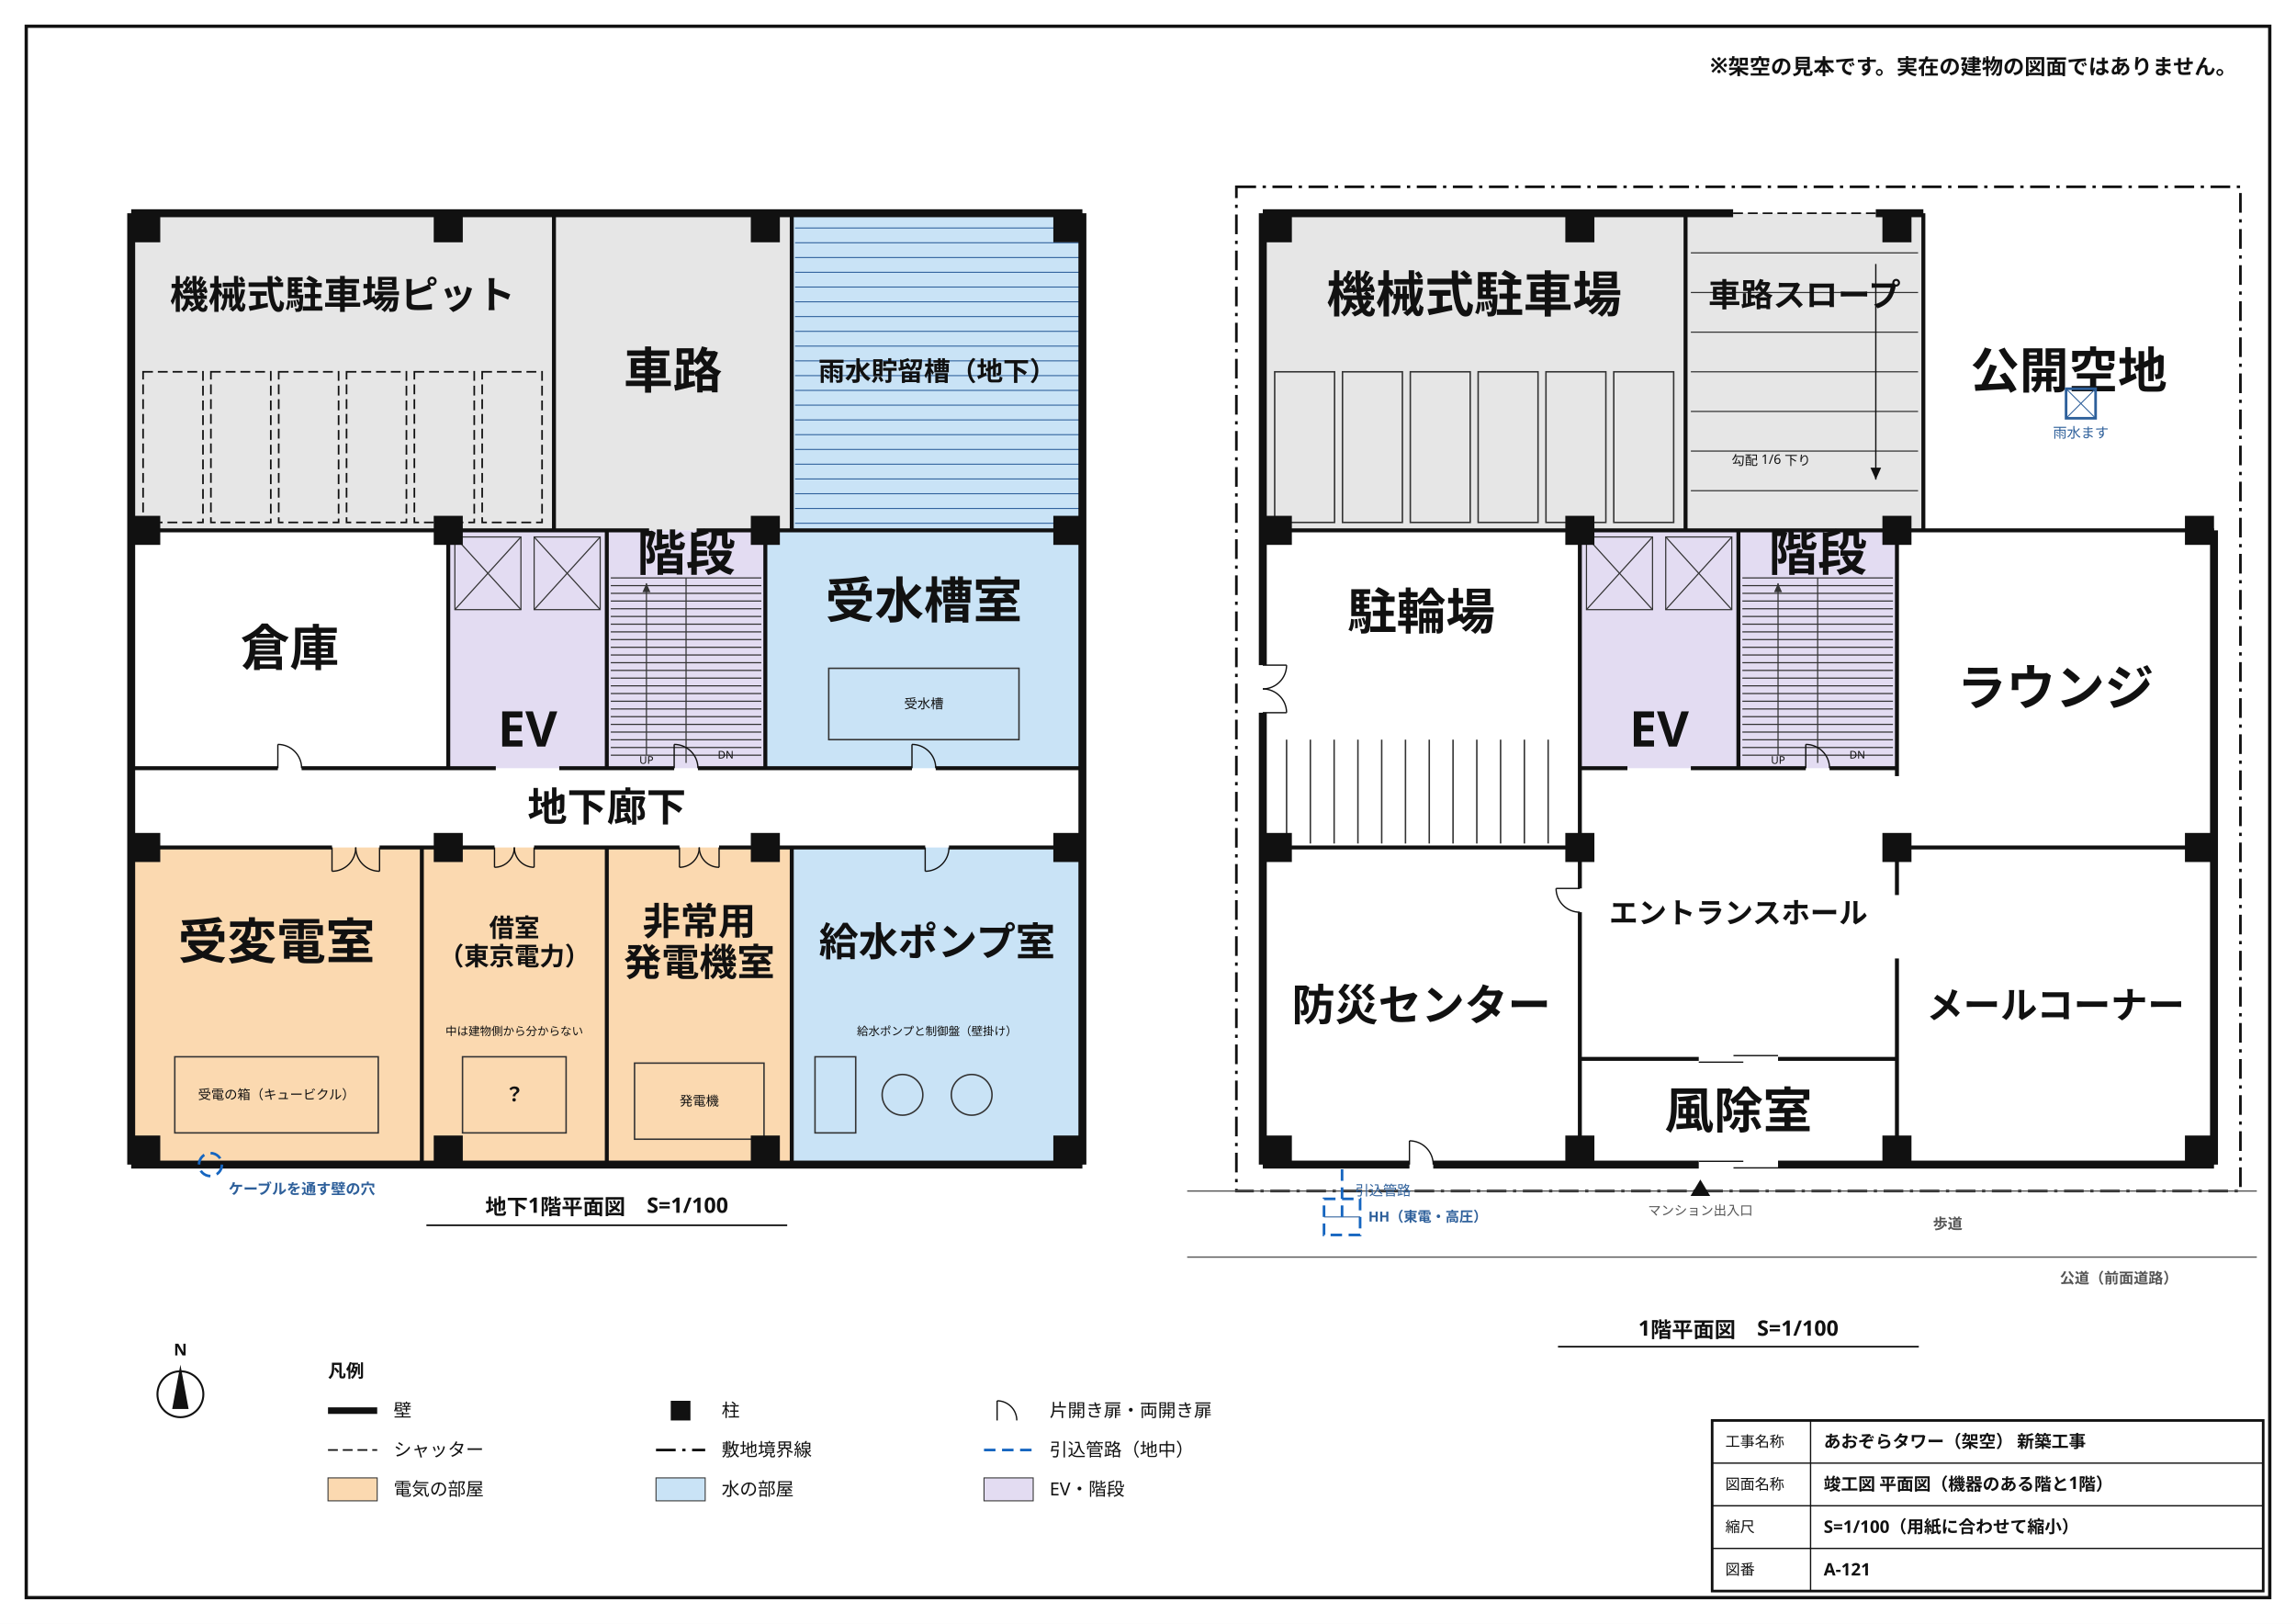
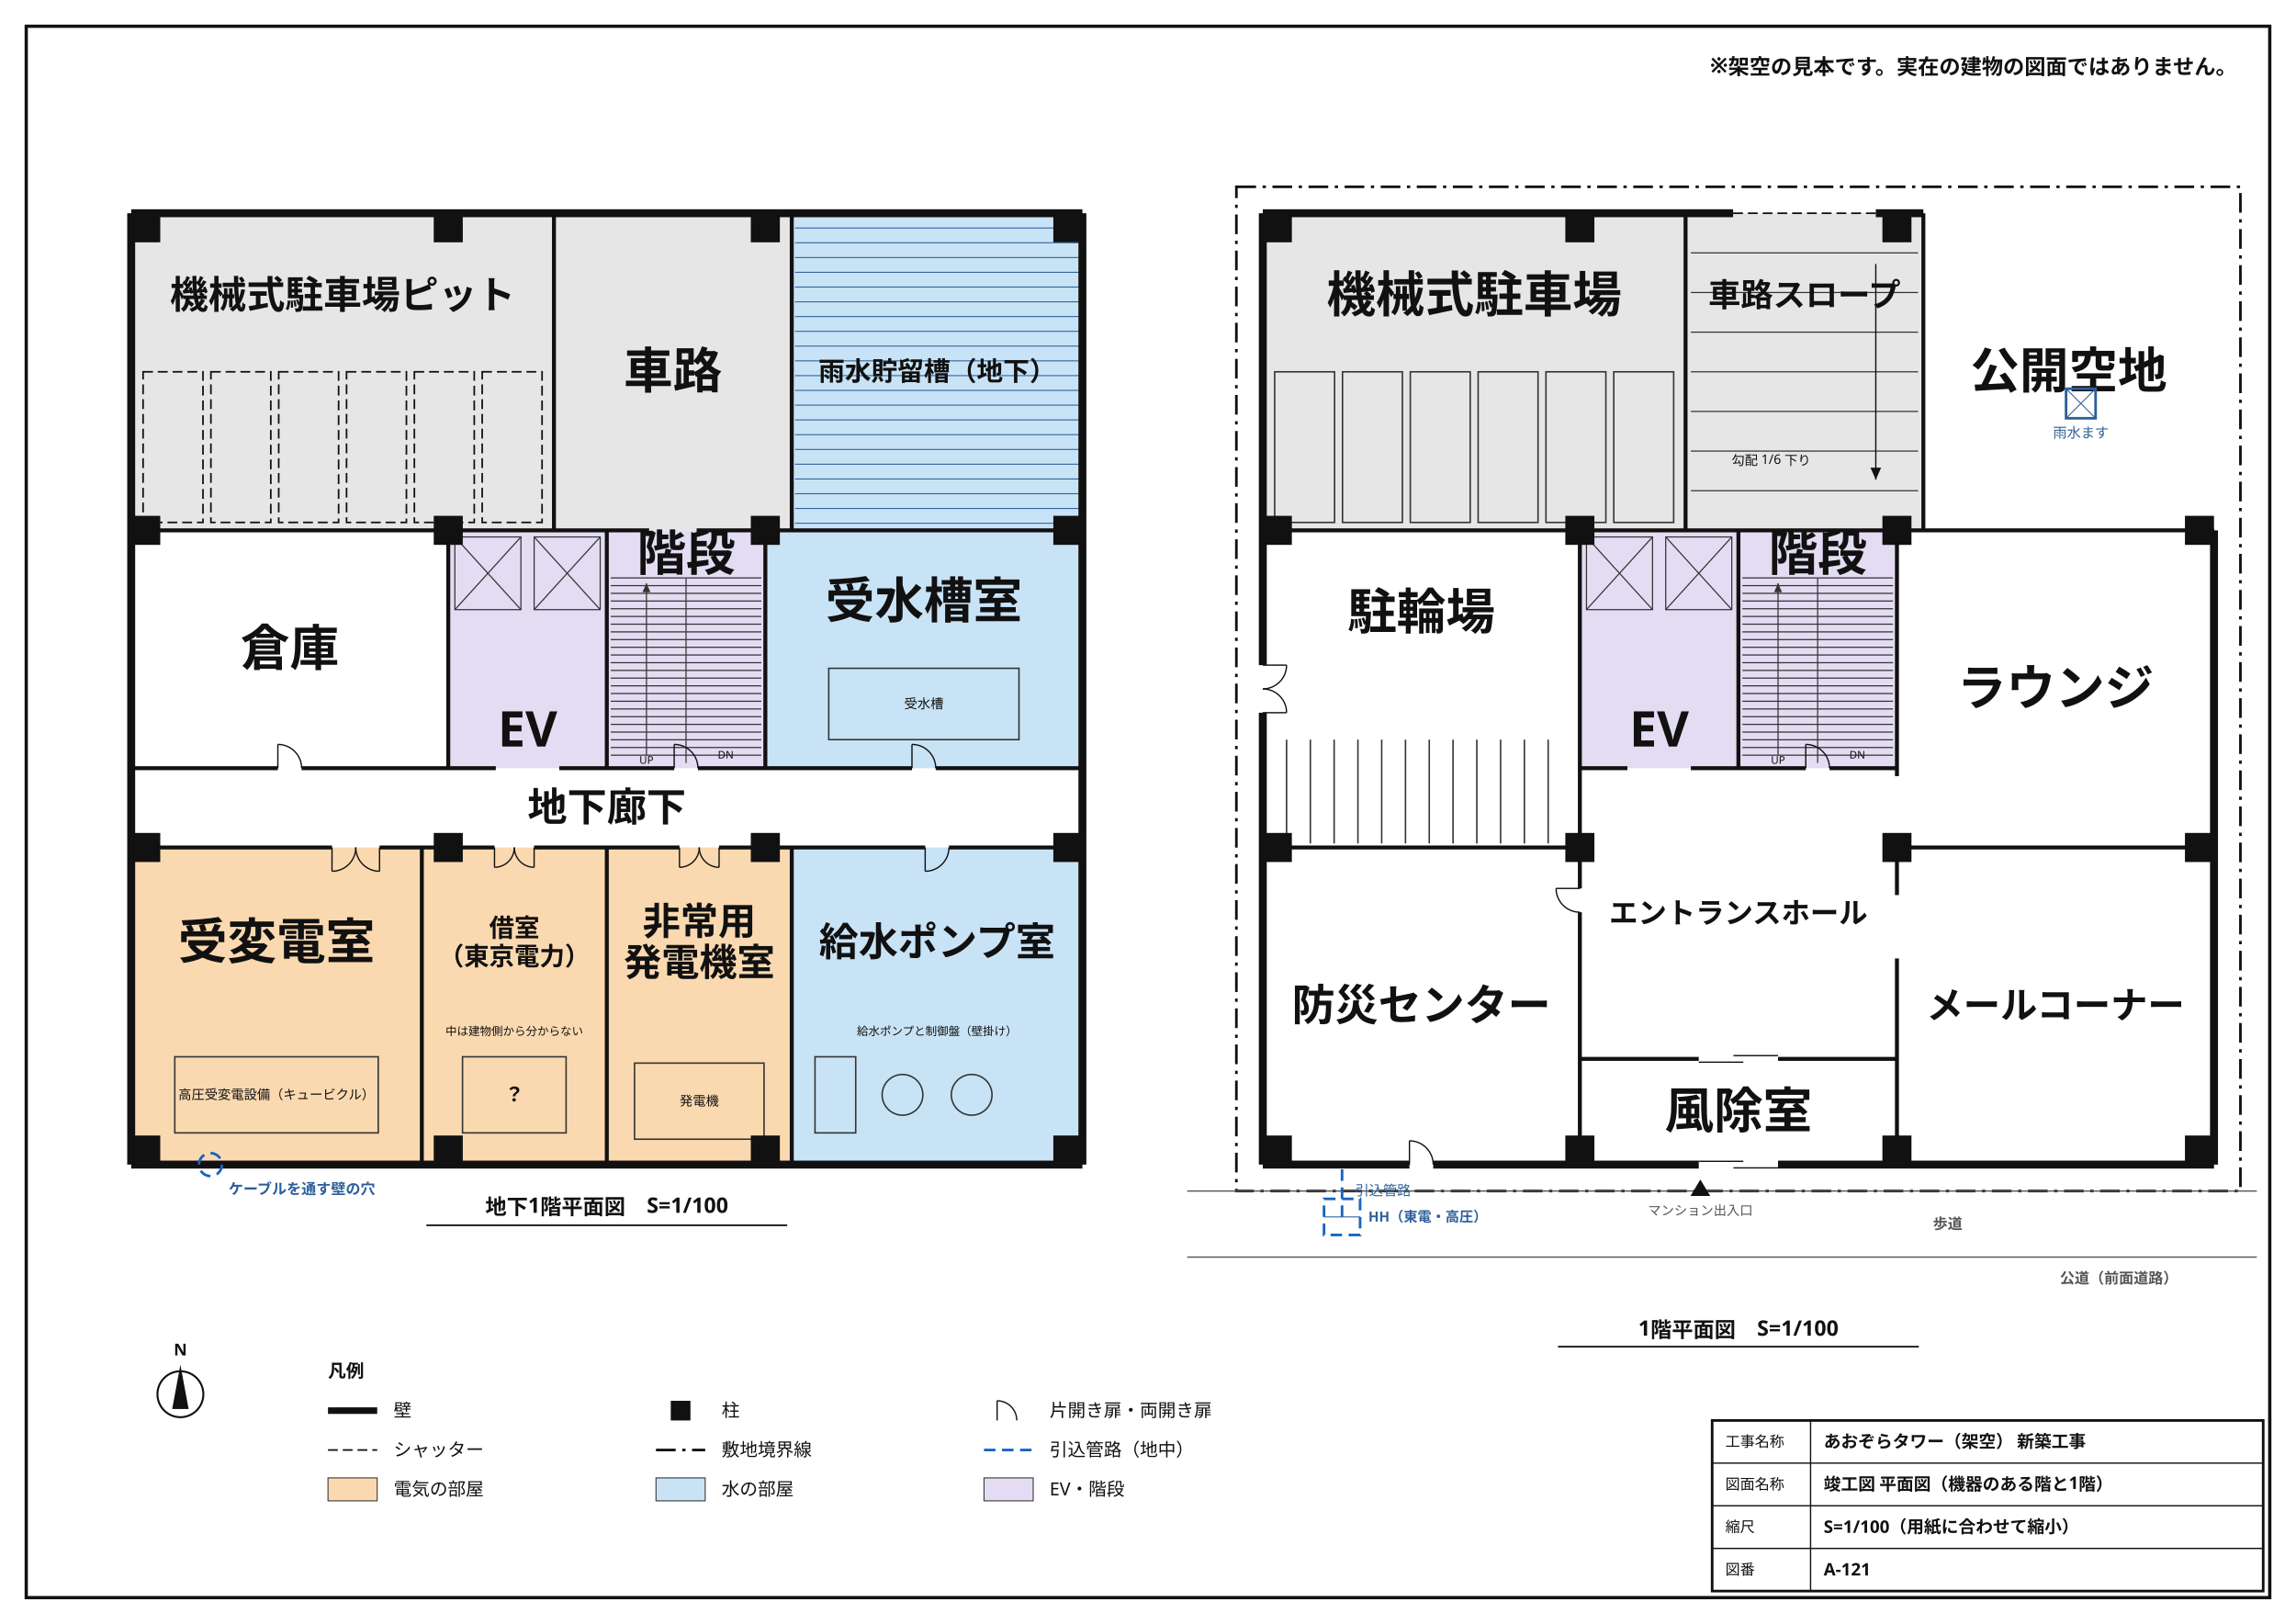
<svg xmlns="http://www.w3.org/2000/svg" viewBox="0 0 1400 990" width="1400" height="990">
  <rect width="1400" height="990" fill="#ffffff" />
  <polygon points="16.00,16.00 1384.00,16.00 1384.00,974.00 16.00,974.00" stroke="#111111" stroke-width="2" fill="none" />
  <text x="1364.00" y="44.33" font-size="13" text-anchor="end" fill="#111111" font-family="Hiragino Sans, Yu Gothic, Noto Sans JP, sans-serif" font-weight="600">※架空の見本です。実在の建物の図面ではありません。</text>
  <polygon points="1044.00,866.00 1380.00,866.00 1380.00,970.00 1044.00,970.00" stroke="#111111" stroke-width="1.6" fill="none" />
  <text x="1052.00" y="882.00" font-size="9" text-anchor="start" fill="#111111" font-family="Hiragino Sans, Yu Gothic, Noto Sans JP, sans-serif">工事名称</text>
  <text x="1112.00" y="882.50" font-size="10.5" text-anchor="start" fill="#111111" font-family="Hiragino Sans, Yu Gothic, Noto Sans JP, sans-serif" font-weight="600">あおぞらタワー（架空） 新築工事</text>
  <line x1="1044.00" y1="892.00" x2="1380.00" y2="892.00" stroke="#111111" stroke-width="0.8" fill="none" />
  <text x="1052.00" y="908.00" font-size="9" text-anchor="start" fill="#111111" font-family="Hiragino Sans, Yu Gothic, Noto Sans JP, sans-serif">図面名称</text>
  <text x="1112.00" y="908.50" font-size="10.5" text-anchor="start" fill="#111111" font-family="Hiragino Sans, Yu Gothic, Noto Sans JP, sans-serif" font-weight="600">竣工図 平面図（機器のある階と1階）</text>
  <line x1="1044.00" y1="918.00" x2="1380.00" y2="918.00" stroke="#111111" stroke-width="0.8" fill="none" />
  <text x="1052.00" y="934.00" font-size="9" text-anchor="start" fill="#111111" font-family="Hiragino Sans, Yu Gothic, Noto Sans JP, sans-serif">縮尺</text>
  <text x="1112.00" y="934.50" font-size="10.5" text-anchor="start" fill="#111111" font-family="Hiragino Sans, Yu Gothic, Noto Sans JP, sans-serif" font-weight="600">S=1/100（用紙に合わせて縮小）</text>
  <line x1="1044.00" y1="944.00" x2="1380.00" y2="944.00" stroke="#111111" stroke-width="0.8" fill="none" />
  <text x="1052.00" y="960.00" font-size="9" text-anchor="start" fill="#111111" font-family="Hiragino Sans, Yu Gothic, Noto Sans JP, sans-serif">図番</text>
  <text x="1112.00" y="960.50" font-size="10.5" text-anchor="start" fill="#111111" font-family="Hiragino Sans, Yu Gothic, Noto Sans JP, sans-serif" font-weight="600">A-121</text>
  <line x1="1104.00" y1="866.00" x2="1104.00" y2="970.00" stroke="#111111" stroke-width="0.8" fill="none" />
  <polygon points="80.00,130.00 337.78,130.00 337.78,323.33 80.00,323.33" fill="#e6e6e6" stroke="none" />
  <polygon points="337.78,130.00 482.78,130.00 482.78,323.33 337.78,323.33" fill="#e6e6e6" stroke="none" />
  <polygon points="482.78,130.00 660.00,130.00 660.00,323.33 482.78,323.33" fill="#c9e3f6" stroke="none" />
  <polygon points="273.33,323.33 370.00,323.33 370.00,468.33 273.33,468.33" fill="#e3dcf2" stroke="none" />
  <polygon points="370.00,323.33 466.67,323.33 466.67,468.33 370.00,468.33" fill="#e3dcf2" stroke="none" />
  <polygon points="466.67,323.33 660.00,323.33 660.00,468.33 466.67,468.33" fill="#c9e3f6" stroke="none" />
  <polygon points="80.00,516.67 257.22,516.67 257.22,710.00 80.00,710.00" fill="#fbd9b0" stroke="none" />
  <polygon points="257.22,516.67 370.00,516.67 370.00,710.00 257.22,710.00" fill="#fbd9b0" stroke="none" />
  <polygon points="370.00,516.67 482.78,516.67 482.78,710.00 370.00,710.00" fill="#fbd9b0" stroke="none" />
  <polygon points="482.78,516.67 660.00,516.67 660.00,710.00 482.78,710.00" fill="#c9e3f6" stroke="none" />
  <polygon points="87.25,226.67 123.77,226.67 123.77,318.50 87.25,318.50" stroke="#111111" stroke-width="1.0" stroke-dasharray="6 3" fill="none" />
  <polygon points="128.60,226.67 165.12,226.67 165.12,318.50 128.60,318.50" stroke="#111111" stroke-width="1.0" stroke-dasharray="6 3" fill="none" />
  <polygon points="169.95,226.67 206.47,226.67 206.47,318.50 169.95,318.50" stroke="#111111" stroke-width="1.0" stroke-dasharray="6 3" fill="none" />
  <polygon points="211.31,226.67 247.82,226.67 247.82,318.50 211.31,318.50" stroke="#111111" stroke-width="1.0" stroke-dasharray="6 3" fill="none" />
  <polygon points="252.66,226.67 289.18,226.67 289.18,318.50 252.66,318.50" stroke="#111111" stroke-width="1.0" stroke-dasharray="6 3" fill="none" />
  <polygon points="294.01,226.67 330.53,226.67 330.53,318.50 294.01,318.50" stroke="#111111" stroke-width="1.0" stroke-dasharray="6 3" fill="none" />
  <text x="208.89" y="188.07" font-size="23.4" text-anchor="middle" fill="#111111" font-family="Hiragino Sans, Yu Gothic, Noto Sans JP, sans-serif" font-weight="600">機械式駐車場ピット</text>
  <text x="410.28" y="236.67" font-size="30.0" text-anchor="middle" fill="#111111" font-family="Hiragino Sans, Yu Gothic, Noto Sans JP, sans-serif" font-weight="600">車路</text>
  <line x1="484.78" y1="139.00" x2="658.00" y2="139.00" stroke="#2d5f9a" stroke-width="0.6" fill="none" />
  <line x1="484.78" y1="148.00" x2="658.00" y2="148.00" stroke="#2d5f9a" stroke-width="0.6" fill="none" />
  <line x1="484.78" y1="157.00" x2="658.00" y2="157.00" stroke="#2d5f9a" stroke-width="0.6" fill="none" />
  <line x1="484.78" y1="166.00" x2="658.00" y2="166.00" stroke="#2d5f9a" stroke-width="0.6" fill="none" />
  <line x1="484.78" y1="175.00" x2="658.00" y2="175.00" stroke="#2d5f9a" stroke-width="0.6" fill="none" />
  <line x1="484.78" y1="184.00" x2="658.00" y2="184.00" stroke="#2d5f9a" stroke-width="0.6" fill="none" />
  <line x1="484.78" y1="193.00" x2="658.00" y2="193.00" stroke="#2d5f9a" stroke-width="0.6" fill="none" />
  <line x1="484.78" y1="202.00" x2="658.00" y2="202.00" stroke="#2d5f9a" stroke-width="0.6" fill="none" />
  <line x1="484.78" y1="211.00" x2="658.00" y2="211.00" stroke="#2d5f9a" stroke-width="0.6" fill="none" />
  <line x1="484.78" y1="220.00" x2="658.00" y2="220.00" stroke="#2d5f9a" stroke-width="0.6" fill="none" />
  <line x1="484.78" y1="229.00" x2="658.00" y2="229.00" stroke="#2d5f9a" stroke-width="0.6" fill="none" />
  <line x1="484.78" y1="238.00" x2="658.00" y2="238.00" stroke="#2d5f9a" stroke-width="0.6" fill="none" />
  <line x1="484.78" y1="247.00" x2="658.00" y2="247.00" stroke="#2d5f9a" stroke-width="0.6" fill="none" />
  <line x1="484.78" y1="256.00" x2="658.00" y2="256.00" stroke="#2d5f9a" stroke-width="0.6" fill="none" />
  <line x1="484.78" y1="265.00" x2="658.00" y2="265.00" stroke="#2d5f9a" stroke-width="0.6" fill="none" />
  <line x1="484.78" y1="274.00" x2="658.00" y2="274.00" stroke="#2d5f9a" stroke-width="0.6" fill="none" />
  <line x1="484.78" y1="283.00" x2="658.00" y2="283.00" stroke="#2d5f9a" stroke-width="0.6" fill="none" />
  <line x1="484.78" y1="292.00" x2="658.00" y2="292.00" stroke="#2d5f9a" stroke-width="0.6" fill="none" />
  <line x1="484.78" y1="301.00" x2="658.00" y2="301.00" stroke="#2d5f9a" stroke-width="0.6" fill="none" />
  <line x1="484.78" y1="310.00" x2="658.00" y2="310.00" stroke="#2d5f9a" stroke-width="0.6" fill="none" />
  <line x1="484.78" y1="319.00" x2="658.00" y2="319.00" stroke="#2d5f9a" stroke-width="0.6" fill="none" />
  <text x="571.39" y="232.03" font-size="16.088" text-anchor="middle" fill="#111111" font-family="Hiragino Sans, Yu Gothic, Noto Sans JP, sans-serif" font-weight="600">雨水貯留槽（地下）</text>
  <text x="176.67" y="405.83" font-size="30.0" text-anchor="middle" fill="#111111" font-family="Hiragino Sans, Yu Gothic, Noto Sans JP, sans-serif" font-weight="600">倉庫</text>
  <polygon points="277.36,327.36 317.64,327.36 317.64,371.67 277.36,371.67" stroke="#333333" stroke-width="0.7" fill="none" />
  <line x1="277.36" y1="327.36" x2="317.64" y2="371.67" stroke="#333333" stroke-width="0.7" fill="none" />
  <line x1="317.64" y1="327.36" x2="277.36" y2="371.67" stroke="#333333" stroke-width="0.7" fill="none" />
  <polygon points="325.69,327.36 365.97,327.36 365.97,371.67 325.69,371.67" stroke="#333333" stroke-width="0.7" fill="none" />
  <line x1="325.69" y1="327.36" x2="365.97" y2="371.67" stroke="#333333" stroke-width="0.7" fill="none" />
  <line x1="365.97" y1="327.36" x2="325.69" y2="371.67" stroke="#333333" stroke-width="0.7" fill="none" />
  <text x="321.67" y="455.13" font-size="30.0" text-anchor="middle" fill="#111111" font-family="Hiragino Sans, Yu Gothic, Noto Sans JP, sans-serif" font-weight="600">EV</text>
  <line x1="418.33" y1="352.33" x2="418.33" y2="465.11" stroke="#333333" stroke-width="0.7" fill="none" />
  <line x1="372.42" y1="352.33" x2="464.25" y2="352.33" stroke="#333333" stroke-width="0.7" fill="none" />
  <line x1="372.42" y1="357.03" x2="464.25" y2="357.03" stroke="#333333" stroke-width="0.7" fill="none" />
  <line x1="372.42" y1="361.73" x2="464.25" y2="361.73" stroke="#333333" stroke-width="0.7" fill="none" />
  <line x1="372.42" y1="366.43" x2="464.25" y2="366.43" stroke="#333333" stroke-width="0.7" fill="none" />
  <line x1="372.42" y1="371.13" x2="464.25" y2="371.13" stroke="#333333" stroke-width="0.7" fill="none" />
  <line x1="372.42" y1="375.83" x2="464.25" y2="375.83" stroke="#333333" stroke-width="0.7" fill="none" />
  <line x1="372.42" y1="380.53" x2="464.25" y2="380.53" stroke="#333333" stroke-width="0.7" fill="none" />
  <line x1="372.42" y1="385.23" x2="464.25" y2="385.23" stroke="#333333" stroke-width="0.7" fill="none" />
  <line x1="372.42" y1="389.93" x2="464.25" y2="389.93" stroke="#333333" stroke-width="0.7" fill="none" />
  <line x1="372.42" y1="394.62" x2="464.25" y2="394.62" stroke="#333333" stroke-width="0.7" fill="none" />
  <line x1="372.42" y1="399.32" x2="464.25" y2="399.32" stroke="#333333" stroke-width="0.7" fill="none" />
  <line x1="372.42" y1="404.02" x2="464.25" y2="404.02" stroke="#333333" stroke-width="0.7" fill="none" />
  <line x1="372.42" y1="408.72" x2="464.25" y2="408.72" stroke="#333333" stroke-width="0.7" fill="none" />
  <line x1="372.42" y1="413.42" x2="464.25" y2="413.42" stroke="#333333" stroke-width="0.7" fill="none" />
  <line x1="372.42" y1="418.12" x2="464.25" y2="418.12" stroke="#333333" stroke-width="0.7" fill="none" />
  <line x1="372.42" y1="422.82" x2="464.25" y2="422.82" stroke="#333333" stroke-width="0.7" fill="none" />
  <line x1="372.42" y1="427.52" x2="464.25" y2="427.52" stroke="#333333" stroke-width="0.7" fill="none" />
  <line x1="372.42" y1="432.22" x2="464.25" y2="432.22" stroke="#333333" stroke-width="0.7" fill="none" />
  <line x1="372.42" y1="436.92" x2="464.25" y2="436.92" stroke="#333333" stroke-width="0.7" fill="none" />
  <line x1="372.42" y1="441.62" x2="464.25" y2="441.62" stroke="#333333" stroke-width="0.7" fill="none" />
  <line x1="372.42" y1="446.31" x2="464.25" y2="446.31" stroke="#333333" stroke-width="0.7" fill="none" />
  <line x1="372.42" y1="451.01" x2="464.25" y2="451.01" stroke="#333333" stroke-width="0.7" fill="none" />
  <line x1="372.42" y1="455.71" x2="464.25" y2="455.71" stroke="#333333" stroke-width="0.7" fill="none" />
  <line x1="372.42" y1="460.41" x2="464.25" y2="460.41" stroke="#333333" stroke-width="0.7" fill="none" />
  <line x1="394.17" y1="460.28" x2="394.17" y2="355.56" stroke="#333333" stroke-width="0.7" fill="none" />
  <polygon points="394.17,355.56 396.61,361.03 391.72,361.03" fill="#333333" stroke="none" />
  <text x="442.50" y="462.44" font-size="6.5" text-anchor="middle" fill="#111111" font-family="Hiragino Sans, Yu Gothic, Noto Sans JP, sans-serif">DN</text>
  <text x="394.17" y="465.67" font-size="6.5" text-anchor="middle" fill="#111111" font-family="Hiragino Sans, Yu Gothic, Noto Sans JP, sans-serif">UP</text>
  <text x="418.33" y="347.83" font-size="30.0" text-anchor="middle" fill="#111111" font-family="Hiragino Sans, Yu Gothic, Noto Sans JP, sans-serif" font-weight="600">階段</text>
  <polygon points="505.33,407.43 621.33,407.43 621.33,450.93 505.33,450.93" stroke="#333333" stroke-width="0.9" fill="none" />
  <text x="563.33" y="431.85" font-size="8.0" text-anchor="middle" fill="#111111" font-family="Hiragino Sans, Yu Gothic, Noto Sans JP, sans-serif">受水槽</text>
  <text x="563.33" y="376.83" font-size="30.0" text-anchor="middle" fill="#111111" font-family="Hiragino Sans, Yu Gothic, Noto Sans JP, sans-serif" font-weight="600">受水槽室</text>
  <text x="370.00" y="500.56" font-size="24.167" text-anchor="middle" fill="#111111" font-family="Hiragino Sans, Yu Gothic, Noto Sans JP, sans-serif" font-weight="600">地下廊下</text>
  <polygon points="106.58,644.27 230.64,644.27 230.64,690.67 106.58,690.67" stroke="#333333" stroke-width="0.9" fill="none" />
-   <text x="168.61" y="670.13" font-size="8.0" text-anchor="middle" fill="#111111" font-family="Hiragino Sans, Yu Gothic, Noto Sans JP, sans-serif">受電の箱（キュービクル）</text>
+   <text x="168.61" y="670.13" font-size="8.0" text-anchor="middle" fill="#111111" font-family="Hiragino Sans, Yu Gothic, Noto Sans JP, sans-serif">高圧受変電設備（キュービクル）</text>
  <text x="168.61" y="584.67" font-size="30.0" text-anchor="middle" fill="#111111" font-family="Hiragino Sans, Yu Gothic, Noto Sans JP, sans-serif" font-weight="600">受変電室</text>
  <polygon points="282.03,644.27 345.19,644.27 345.19,690.67 282.03,690.67" stroke="#333333" stroke-width="0.9" fill="none" />
  <text x="313.61" y="671.47" font-size="12.0" text-anchor="middle" fill="#111111" font-family="Hiragino Sans, Yu Gothic, Noto Sans JP, sans-serif" font-weight="600">？</text>
  <text x="313.61" y="631.13" font-size="7.0" text-anchor="middle" fill="#111111" font-family="Hiragino Sans, Yu Gothic, Noto Sans JP, sans-serif">中は建物側から分からない</text>
  <text x="313.61" y="571.11" font-size="15.357" text-anchor="middle" fill="#111111" font-family="Hiragino Sans, Yu Gothic, Noto Sans JP, sans-serif" font-weight="600">借室</text>
  <text x="313.61" y="588.46" font-size="15.357" text-anchor="middle" fill="#111111" font-family="Hiragino Sans, Yu Gothic, Noto Sans JP, sans-serif" font-weight="600">（東京電力）</text>
  <polygon points="386.92,648.13 465.86,648.13 465.86,694.53 386.92,694.53" stroke="#333333" stroke-width="0.9" fill="none" />
  <text x="426.39" y="674.00" font-size="8.0" text-anchor="middle" fill="#111111" font-family="Hiragino Sans, Yu Gothic, Noto Sans JP, sans-serif">発電機</text>
  <text x="426.39" y="569.83" font-size="23.035" text-anchor="middle" fill="#111111" font-family="Hiragino Sans, Yu Gothic, Noto Sans JP, sans-serif" font-weight="600">非常用</text>
  <text x="426.39" y="594.86" font-size="23.035" text-anchor="middle" fill="#111111" font-family="Hiragino Sans, Yu Gothic, Noto Sans JP, sans-serif" font-weight="600">発電機室</text>
  <circle cx="550.30" cy="667.47" r="12.41" stroke="#333333" stroke-width="0.9" fill="none" />
  <circle cx="592.48" cy="667.47" r="12.41" stroke="#333333" stroke-width="0.9" fill="none" />
  <polygon points="496.96,644.27 521.77,644.27 521.77,690.67 496.96,690.67" stroke="#333333" stroke-width="0.9" fill="none" />
  <text x="571.39" y="631.13" font-size="7.0" text-anchor="middle" fill="#111111" font-family="Hiragino Sans, Yu Gothic, Noto Sans JP, sans-serif">給水ポンプと制御盤（壁掛け）</text>
  <text x="571.39" y="582.71" font-size="24.132" text-anchor="middle" fill="#111111" font-family="Hiragino Sans, Yu Gothic, Noto Sans JP, sans-serif" font-weight="600">給水ポンプ室</text>
  <polygon points="80.00,127.58 660.00,127.58 660.00,132.42 80.00,132.42" fill="#111111" stroke="none" />
  <polygon points="80.00,322.12 395.78,322.12 395.78,324.54 80.00,324.54" fill="#111111" stroke="none" />
  <polygon points="424.78,322.12 660.00,322.12 660.00,324.54 424.78,324.54" fill="#111111" stroke="none" />
  <polygon points="77.58,130.00 82.42,130.00 82.42,710.00 77.58,710.00" fill="#111111" stroke="none" />
  <polygon points="336.57,130.00 338.99,130.00 338.99,323.33 336.57,323.33" fill="#111111" stroke="none" />
  <polygon points="481.57,130.00 483.99,130.00 483.99,323.33 481.57,323.33" fill="#111111" stroke="none" />
  <polygon points="481.57,516.67 483.99,516.67 483.99,710.00 481.57,710.00" fill="#111111" stroke="none" />
  <polygon points="657.58,130.00 662.42,130.00 662.42,710.00 657.58,710.00" fill="#111111" stroke="none" />
  <polygon points="80.00,467.12 169.42,467.12 169.42,469.54 80.00,469.54" fill="#111111" stroke="none" />
  <polygon points="183.92,467.12 302.33,467.12 302.33,469.54 183.92,469.54" fill="#111111" stroke="none" />
  <polygon points="341.00,467.12 411.08,467.12 411.08,469.54 341.00,469.54" fill="#111111" stroke="none" />
  <polygon points="425.58,467.12 556.08,467.12 556.08,469.54 425.58,469.54" fill="#111111" stroke="none" />
  <polygon points="570.58,467.12 660.00,467.12 660.00,469.54 570.58,469.54" fill="#111111" stroke="none" />
  <polygon points="272.12,323.33 274.54,323.33 274.54,468.33 272.12,468.33" fill="#111111" stroke="none" />
  <polygon points="368.79,323.33 371.21,323.33 371.21,468.33 368.79,468.33" fill="#111111" stroke="none" />
  <polygon points="368.79,516.67 371.21,516.67 371.21,710.00 368.79,710.00" fill="#111111" stroke="none" />
  <polygon points="465.46,323.33 467.88,323.33 467.88,468.33 465.46,468.33" fill="#111111" stroke="none" />
  <polygon points="80.00,515.46 202.44,515.46 202.44,517.87 80.00,517.87" fill="#111111" stroke="none" />
  <polygon points="231.44,515.46 301.53,515.46 301.53,517.87 231.44,517.87" fill="#111111" stroke="none" />
  <polygon points="325.69,515.46 414.31,515.46 414.31,517.87 325.69,517.87" fill="#111111" stroke="none" />
  <polygon points="438.47,515.46 564.14,515.46 564.14,517.87 438.47,517.87" fill="#111111" stroke="none" />
  <polygon points="578.64,515.46 660.00,515.46 660.00,517.87 578.64,517.87" fill="#111111" stroke="none" />
  <polygon points="80.00,707.58 660.00,707.58 660.00,712.42 80.00,712.42" fill="#111111" stroke="none" />
  <polygon points="256.01,516.67 258.43,516.67 258.43,710.00 256.01,710.00" fill="#111111" stroke="none" />
  <line x1="169.42" y1="468.33" x2="169.42" y2="453.83" stroke="#111111" stroke-width="0.8" fill="none" />
  <path d="M 169.42 453.83 A 14.50 14.50 0 0 1 183.92 468.33" stroke="#111111" stroke-width="0.8" fill="none" />
  <line x1="411.08" y1="468.33" x2="411.08" y2="453.83" stroke="#111111" stroke-width="0.8" fill="none" />
  <path d="M 411.08 453.83 A 14.50 14.50 0 0 1 425.58 468.33" stroke="#111111" stroke-width="0.8" fill="none" />
  <line x1="556.08" y1="468.33" x2="556.08" y2="453.83" stroke="#111111" stroke-width="0.8" fill="none" />
  <path d="M 556.08 453.83 A 14.50 14.50 0 0 1 570.58 468.33" stroke="#111111" stroke-width="0.8" fill="none" />
  <line x1="202.44" y1="516.67" x2="202.44" y2="531.17" stroke="#111111" stroke-width="0.8" fill="none" />
  <path d="M 216.94 516.67 A 14.50 14.50 0 0 1 202.44 531.17" stroke="#111111" stroke-width="0.8" fill="none" />
  <line x1="231.44" y1="516.67" x2="231.44" y2="531.17" stroke="#111111" stroke-width="0.8" fill="none" />
  <path d="M 231.44 531.17 A 14.50 14.50 0 0 1 216.94 516.67" stroke="#111111" stroke-width="0.8" fill="none" />
  <line x1="301.53" y1="516.67" x2="301.53" y2="528.75" stroke="#111111" stroke-width="0.8" fill="none" />
  <path d="M 313.61 516.67 A 12.08 12.08 0 0 1 301.53 528.75" stroke="#111111" stroke-width="0.8" fill="none" />
  <line x1="325.69" y1="516.67" x2="325.69" y2="528.75" stroke="#111111" stroke-width="0.8" fill="none" />
  <path d="M 325.69 528.75 A 12.08 12.08 0 0 1 313.61 516.67" stroke="#111111" stroke-width="0.8" fill="none" />
  <line x1="414.31" y1="516.67" x2="414.31" y2="528.75" stroke="#111111" stroke-width="0.8" fill="none" />
  <path d="M 426.39 516.67 A 12.08 12.08 0 0 1 414.31 528.75" stroke="#111111" stroke-width="0.8" fill="none" />
  <line x1="438.47" y1="516.67" x2="438.47" y2="528.75" stroke="#111111" stroke-width="0.8" fill="none" />
  <path d="M 438.47 528.75 A 12.08 12.08 0 0 1 426.39 516.67" stroke="#111111" stroke-width="0.8" fill="none" />
  <line x1="564.14" y1="516.67" x2="564.14" y2="531.17" stroke="#111111" stroke-width="0.8" fill="none" />
  <path d="M 578.64 516.67 A 14.50 14.50 0 0 1 564.14 531.17" stroke="#111111" stroke-width="0.8" fill="none" />
  <polygon points="80.00,130.00 97.72,130.00 97.72,147.72 80.00,147.72" fill="#111111" stroke="none" />
  <polygon points="80.00,314.47 97.72,314.47 97.72,332.19 80.00,332.19" fill="#111111" stroke="none" />
  <polygon points="80.00,507.81 97.72,507.81 97.72,525.53 80.00,525.53" fill="#111111" stroke="none" />
  <polygon points="80.00,692.28 97.72,692.28 97.72,710.00 80.00,710.00" fill="#111111" stroke="none" />
  <polygon points="264.47,130.00 282.19,130.00 282.19,147.72 264.47,147.72" fill="#111111" stroke="none" />
  <polygon points="264.47,314.47 282.19,314.47 282.19,332.19 264.47,332.19" fill="#111111" stroke="none" />
  <polygon points="264.47,507.81 282.19,507.81 282.19,525.53 264.47,525.53" fill="#111111" stroke="none" />
  <polygon points="264.47,692.28 282.19,692.28 282.19,710.00 264.47,710.00" fill="#111111" stroke="none" />
  <polygon points="457.81,130.00 475.53,130.00 475.53,147.72 457.81,147.72" fill="#111111" stroke="none" />
  <polygon points="457.81,314.47 475.53,314.47 475.53,332.19 457.81,332.19" fill="#111111" stroke="none" />
  <polygon points="457.81,507.81 475.53,507.81 475.53,525.53 457.81,525.53" fill="#111111" stroke="none" />
  <polygon points="457.81,692.28 475.53,692.28 475.53,710.00 457.81,710.00" fill="#111111" stroke="none" />
  <polygon points="642.28,130.00 660.00,130.00 660.00,147.72 642.28,147.72" fill="#111111" stroke="none" />
  <polygon points="642.28,314.47 660.00,314.47 660.00,332.19 642.28,332.19" fill="#111111" stroke="none" />
  <polygon points="642.28,507.81 660.00,507.81 660.00,525.53 642.28,525.53" fill="#111111" stroke="none" />
  <polygon points="642.28,692.28 660.00,692.28 660.00,710.00 642.28,710.00" fill="#111111" stroke="none" />
  <circle cx="128.33" cy="710.00" r="7.00" stroke="#1565c0" stroke-width="1.6" stroke-dasharray="7 4" fill="none" />
  <text x="139.33" y="728.00" font-size="9" text-anchor="start" fill="#2d5f9a" font-family="Hiragino Sans, Yu Gothic, Noto Sans JP, sans-serif" font-weight="600">ケーブルを通す壁の穴</text>
  <text x="370.00" y="740.33" font-size="13" text-anchor="middle" fill="#111111" font-family="Hiragino Sans, Yu Gothic, Noto Sans JP, sans-serif" font-weight="600">地下1階平面図　S=1/100</text>
  <line x1="260.00" y1="747.00" x2="480.00" y2="747.00" stroke="#111111" stroke-width="1" fill="none" />
  <polygon points="770.00,130.00 1027.78,130.00 1027.78,323.33 770.00,323.33" fill="#e6e6e6" stroke="none" />
  <polygon points="1027.78,130.00 1172.78,130.00 1172.78,323.33 1027.78,323.33" fill="#e6e6e6" stroke="none" />
  <polygon points="963.33,323.33 1060.00,323.33 1060.00,468.33 963.33,468.33" fill="#e3dcf2" stroke="none" />
  <polygon points="1060.00,323.33 1156.67,323.33 1156.67,468.33 1060.00,468.33" fill="#e3dcf2" stroke="none" />
  <polygon points="777.25,226.67 813.77,226.67 813.77,318.50 777.25,318.50" stroke="#333333" stroke-width="0.9" fill="none" />
  <polygon points="818.60,226.67 855.12,226.67 855.12,318.50 818.60,318.50" stroke="#333333" stroke-width="0.9" fill="none" />
  <polygon points="859.95,226.67 896.47,226.67 896.47,318.50 859.95,318.50" stroke="#333333" stroke-width="0.9" fill="none" />
  <polygon points="901.31,226.67 937.82,226.67 937.82,318.50 901.31,318.50" stroke="#333333" stroke-width="0.9" fill="none" />
  <polygon points="942.66,226.67 979.18,226.67 979.18,318.50 942.66,318.50" stroke="#333333" stroke-width="0.9" fill="none" />
  <polygon points="984.01,226.67 1020.53,226.67 1020.53,318.50 984.01,318.50" stroke="#333333" stroke-width="0.9" fill="none" />
  <text x="898.89" y="190.27" font-size="30.0" text-anchor="middle" fill="#111111" font-family="Hiragino Sans, Yu Gothic, Noto Sans JP, sans-serif" font-weight="600">機械式駐車場</text>
  <line x1="1031.00" y1="154.17" x2="1169.56" y2="154.17" stroke="#333333" stroke-width="0.7" fill="none" />
  <line x1="1031.00" y1="178.33" x2="1169.56" y2="178.33" stroke="#333333" stroke-width="0.7" fill="none" />
  <line x1="1031.00" y1="202.50" x2="1169.56" y2="202.50" stroke="#333333" stroke-width="0.7" fill="none" />
  <line x1="1031.00" y1="226.67" x2="1169.56" y2="226.67" stroke="#333333" stroke-width="0.7" fill="none" />
  <line x1="1031.00" y1="250.83" x2="1169.56" y2="250.83" stroke="#333333" stroke-width="0.7" fill="none" />
  <line x1="1031.00" y1="275.00" x2="1169.56" y2="275.00" stroke="#333333" stroke-width="0.7" fill="none" />
  <line x1="1031.00" y1="299.17" x2="1169.56" y2="299.17" stroke="#333333" stroke-width="0.7" fill="none" />
  <line x1="1143.78" y1="160.93" x2="1143.78" y2="292.40" stroke="#111111" stroke-width="0.8" fill="none" />
  <polygon points="1143.78,292.40 1140.52,285.10 1147.04,285.10" fill="#111111" stroke="none" />
  <text x="1079.98" y="283.47" font-size="8.0" text-anchor="middle" fill="#111111" font-family="Hiragino Sans, Yu Gothic, Noto Sans JP, sans-serif">勾配 1/6 下り</text>
  <text x="1100.28" y="186.85" font-size="19.744" text-anchor="middle" fill="#111111" font-family="Hiragino Sans, Yu Gothic, Noto Sans JP, sans-serif" font-weight="600">車路スロープ</text>
  <text x="1261.39" y="236.67" font-size="30.0" text-anchor="middle" fill="#111111" font-family="Hiragino Sans, Yu Gothic, Noto Sans JP, sans-serif" font-weight="600">公開空地</text>
  <line x1="784.50" y1="450.93" x2="784.50" y2="514.25" stroke="#333333" stroke-width="0.9" fill="none" />
  <line x1="799.00" y1="450.93" x2="799.00" y2="514.25" stroke="#333333" stroke-width="0.9" fill="none" />
  <line x1="813.50" y1="450.93" x2="813.50" y2="514.25" stroke="#333333" stroke-width="0.9" fill="none" />
  <line x1="828.00" y1="450.93" x2="828.00" y2="514.25" stroke="#333333" stroke-width="0.9" fill="none" />
  <line x1="842.50" y1="450.93" x2="842.50" y2="514.25" stroke="#333333" stroke-width="0.9" fill="none" />
  <line x1="857.00" y1="450.93" x2="857.00" y2="514.25" stroke="#333333" stroke-width="0.9" fill="none" />
  <line x1="871.50" y1="450.93" x2="871.50" y2="514.25" stroke="#333333" stroke-width="0.9" fill="none" />
  <line x1="886.00" y1="450.93" x2="886.00" y2="514.25" stroke="#333333" stroke-width="0.9" fill="none" />
  <line x1="900.50" y1="450.93" x2="900.50" y2="514.25" stroke="#333333" stroke-width="0.9" fill="none" />
  <line x1="915.00" y1="450.93" x2="915.00" y2="514.25" stroke="#333333" stroke-width="0.9" fill="none" />
  <line x1="929.50" y1="450.93" x2="929.50" y2="514.25" stroke="#333333" stroke-width="0.9" fill="none" />
  <line x1="944.00" y1="450.93" x2="944.00" y2="514.25" stroke="#333333" stroke-width="0.9" fill="none" />
  <text x="866.67" y="383.60" font-size="30.0" text-anchor="middle" fill="#111111" font-family="Hiragino Sans, Yu Gothic, Noto Sans JP, sans-serif" font-weight="600">駐輪場</text>
  <polygon points="967.36,327.36 1007.64,327.36 1007.64,371.67 967.36,371.67" stroke="#333333" stroke-width="0.7" fill="none" />
  <line x1="967.36" y1="327.36" x2="1007.64" y2="371.67" stroke="#333333" stroke-width="0.7" fill="none" />
  <line x1="1007.64" y1="327.36" x2="967.36" y2="371.67" stroke="#333333" stroke-width="0.7" fill="none" />
  <polygon points="1015.69,327.36 1055.97,327.36 1055.97,371.67 1015.69,371.67" stroke="#333333" stroke-width="0.7" fill="none" />
  <line x1="1015.69" y1="327.36" x2="1055.97" y2="371.67" stroke="#333333" stroke-width="0.7" fill="none" />
  <line x1="1055.97" y1="327.36" x2="1015.69" y2="371.67" stroke="#333333" stroke-width="0.7" fill="none" />
  <text x="1011.67" y="455.13" font-size="30.0" text-anchor="middle" fill="#111111" font-family="Hiragino Sans, Yu Gothic, Noto Sans JP, sans-serif" font-weight="600">EV</text>
  <line x1="1108.33" y1="352.33" x2="1108.33" y2="465.11" stroke="#333333" stroke-width="0.7" fill="none" />
  <line x1="1062.42" y1="352.33" x2="1154.25" y2="352.33" stroke="#333333" stroke-width="0.7" fill="none" />
  <line x1="1062.42" y1="357.03" x2="1154.25" y2="357.03" stroke="#333333" stroke-width="0.7" fill="none" />
  <line x1="1062.42" y1="361.73" x2="1154.25" y2="361.73" stroke="#333333" stroke-width="0.7" fill="none" />
  <line x1="1062.42" y1="366.43" x2="1154.25" y2="366.43" stroke="#333333" stroke-width="0.7" fill="none" />
  <line x1="1062.42" y1="371.13" x2="1154.25" y2="371.13" stroke="#333333" stroke-width="0.7" fill="none" />
  <line x1="1062.42" y1="375.83" x2="1154.25" y2="375.83" stroke="#333333" stroke-width="0.7" fill="none" />
  <line x1="1062.42" y1="380.53" x2="1154.25" y2="380.53" stroke="#333333" stroke-width="0.7" fill="none" />
  <line x1="1062.42" y1="385.23" x2="1154.25" y2="385.23" stroke="#333333" stroke-width="0.7" fill="none" />
  <line x1="1062.42" y1="389.93" x2="1154.25" y2="389.93" stroke="#333333" stroke-width="0.7" fill="none" />
  <line x1="1062.42" y1="394.62" x2="1154.25" y2="394.62" stroke="#333333" stroke-width="0.7" fill="none" />
  <line x1="1062.42" y1="399.32" x2="1154.25" y2="399.32" stroke="#333333" stroke-width="0.7" fill="none" />
  <line x1="1062.42" y1="404.02" x2="1154.25" y2="404.02" stroke="#333333" stroke-width="0.7" fill="none" />
  <line x1="1062.42" y1="408.72" x2="1154.25" y2="408.72" stroke="#333333" stroke-width="0.7" fill="none" />
  <line x1="1062.42" y1="413.42" x2="1154.25" y2="413.42" stroke="#333333" stroke-width="0.7" fill="none" />
  <line x1="1062.42" y1="418.12" x2="1154.25" y2="418.12" stroke="#333333" stroke-width="0.7" fill="none" />
  <line x1="1062.42" y1="422.82" x2="1154.25" y2="422.82" stroke="#333333" stroke-width="0.7" fill="none" />
  <line x1="1062.42" y1="427.52" x2="1154.25" y2="427.52" stroke="#333333" stroke-width="0.7" fill="none" />
  <line x1="1062.42" y1="432.22" x2="1154.25" y2="432.22" stroke="#333333" stroke-width="0.7" fill="none" />
  <line x1="1062.42" y1="436.92" x2="1154.25" y2="436.92" stroke="#333333" stroke-width="0.7" fill="none" />
  <line x1="1062.42" y1="441.62" x2="1154.25" y2="441.62" stroke="#333333" stroke-width="0.7" fill="none" />
  <line x1="1062.42" y1="446.31" x2="1154.25" y2="446.31" stroke="#333333" stroke-width="0.7" fill="none" />
  <line x1="1062.42" y1="451.01" x2="1154.25" y2="451.01" stroke="#333333" stroke-width="0.7" fill="none" />
  <line x1="1062.42" y1="455.71" x2="1154.25" y2="455.71" stroke="#333333" stroke-width="0.7" fill="none" />
  <line x1="1062.42" y1="460.41" x2="1154.25" y2="460.41" stroke="#333333" stroke-width="0.7" fill="none" />
  <line x1="1084.17" y1="460.28" x2="1084.17" y2="355.56" stroke="#333333" stroke-width="0.7" fill="none" />
  <polygon points="1084.17,355.56 1086.61,361.03 1081.72,361.03" fill="#333333" stroke="none" />
  <text x="1132.50" y="462.44" font-size="6.5" text-anchor="middle" fill="#111111" font-family="Hiragino Sans, Yu Gothic, Noto Sans JP, sans-serif">DN</text>
  <text x="1084.17" y="465.67" font-size="6.5" text-anchor="middle" fill="#111111" font-family="Hiragino Sans, Yu Gothic, Noto Sans JP, sans-serif">UP</text>
  <text x="1108.33" y="347.83" font-size="30.0" text-anchor="middle" fill="#111111" font-family="Hiragino Sans, Yu Gothic, Noto Sans JP, sans-serif" font-weight="600">階段</text>
  <text x="1253.33" y="430.00" font-size="30.0" text-anchor="middle" fill="#111111" font-family="Hiragino Sans, Yu Gothic, Noto Sans JP, sans-serif" font-weight="600">ラウンジ</text>
  <text x="866.67" y="622.11" font-size="26.326" text-anchor="middle" fill="#111111" font-family="Hiragino Sans, Yu Gothic, Noto Sans JP, sans-serif" font-weight="600">防災センター</text>
  <text x="1060.00" y="562.79" font-size="17.55" text-anchor="middle" fill="#111111" font-family="Hiragino Sans, Yu Gothic, Noto Sans JP, sans-serif" font-weight="600">エントランスホール</text>
  <text x="1060.00" y="687.78" font-size="30.0" text-anchor="middle" fill="#111111" font-family="Hiragino Sans, Yu Gothic, Noto Sans JP, sans-serif" font-weight="600">風除室</text>
  <text x="1253.33" y="620.85" font-size="22.565" text-anchor="middle" fill="#111111" font-family="Hiragino Sans, Yu Gothic, Noto Sans JP, sans-serif" font-weight="600">メールコーナー</text>
  <polygon points="770.00,127.58 1056.78,127.58 1056.78,132.42 770.00,132.42" fill="#111111" stroke="none" />
  <polygon points="1143.78,127.58 1172.78,127.58 1172.78,132.42 1143.78,132.42" fill="#111111" stroke="none" />
  <polygon points="770.00,322.12 1350.00,322.12 1350.00,324.54 770.00,324.54" fill="#111111" stroke="none" />
  <polygon points="767.58,130.00 772.42,130.00 772.42,405.50 767.58,405.50" fill="#111111" stroke="none" />
  <polygon points="767.58,434.50 772.42,434.50 772.42,710.00 767.58,710.00" fill="#111111" stroke="none" />
  <polygon points="1026.57,130.00 1028.99,130.00 1028.99,323.33 1026.57,323.33" fill="#111111" stroke="none" />
  <polygon points="1171.57,130.00 1173.99,130.00 1173.99,323.33 1171.57,323.33" fill="#111111" stroke="none" />
  <polygon points="770.00,515.46 963.33,515.46 963.33,517.87 770.00,517.87" fill="#111111" stroke="none" />
  <polygon points="1156.67,515.46 1350.00,515.46 1350.00,517.87 1156.67,517.87" fill="#111111" stroke="none" />
  <polygon points="962.12,323.33 964.54,323.33 964.54,541.64 962.12,541.64" fill="#111111" stroke="none" />
  <polygon points="962.12,556.14 964.54,556.14 964.54,710.00 962.12,710.00" fill="#111111" stroke="none" />
  <polygon points="963.33,467.12 992.33,467.12 992.33,469.54 963.33,469.54" fill="#111111" stroke="none" />
  <polygon points="1031.00,467.12 1101.08,467.12 1101.08,469.54 1031.00,469.54" fill="#111111" stroke="none" />
  <polygon points="1115.58,467.12 1156.67,467.12 1156.67,469.54 1115.58,469.54" fill="#111111" stroke="none" />
  <polygon points="1058.79,323.33 1061.21,323.33 1061.21,468.33 1058.79,468.33" fill="#111111" stroke="none" />
  <polygon points="1155.46,323.33 1157.88,323.33 1157.88,473.17 1155.46,473.17" fill="#111111" stroke="none" />
  <polygon points="1155.46,511.83 1157.88,511.83 1157.88,545.67 1155.46,545.67" fill="#111111" stroke="none" />
  <polygon points="1155.46,584.33 1157.88,584.33 1157.88,710.00 1155.46,710.00" fill="#111111" stroke="none" />
  <polygon points="1347.58,323.33 1352.42,323.33 1352.42,710.00 1347.58,710.00" fill="#111111" stroke="none" />
  <polygon points="770.00,707.58 859.42,707.58 859.42,712.42 770.00,712.42" fill="#111111" stroke="none" />
  <polygon points="873.92,707.58 1035.83,707.58 1035.83,712.42 873.92,712.42" fill="#111111" stroke="none" />
  <polygon points="1084.17,707.58 1350.00,707.58 1350.00,712.42 1084.17,712.42" fill="#111111" stroke="none" />
  <polygon points="963.33,644.35 1035.83,644.35 1035.83,646.76 963.33,646.76" fill="#111111" stroke="none" />
  <polygon points="1084.17,644.35 1156.67,644.35 1156.67,646.76 1084.17,646.76" fill="#111111" stroke="none" />
  <line x1="1056.78" y1="130.00" x2="1143.78" y2="130.00" stroke="#111111" stroke-width="1.0" stroke-dasharray="6 3" fill="none" />
  <line x1="770.00" y1="405.50" x2="784.50" y2="405.50" stroke="#111111" stroke-width="0.8" fill="none" />
  <path d="M 784.50 405.50 A 14.50 14.50 0 0 1 770.00 420.00" stroke="#111111" stroke-width="0.8" fill="none" />
  <line x1="770.00" y1="434.50" x2="784.50" y2="434.50" stroke="#111111" stroke-width="0.8" fill="none" />
  <path d="M 770.00 420.00 A 14.50 14.50 0 0 1 784.50 434.50" stroke="#111111" stroke-width="0.8" fill="none" />
  <line x1="1101.08" y1="468.33" x2="1101.08" y2="453.83" stroke="#111111" stroke-width="0.8" fill="none" />
  <path d="M 1101.08 453.83 A 14.50 14.50 0 0 1 1115.58 468.33" stroke="#111111" stroke-width="0.8" fill="none" />
  <line x1="963.33" y1="541.64" x2="948.83" y2="541.64" stroke="#111111" stroke-width="0.8" fill="none" />
  <path d="M 963.33 556.14 A 14.50 14.50 0 0 1 948.83 541.64" stroke="#111111" stroke-width="0.8" fill="none" />
  <line x1="859.42" y1="710.00" x2="859.42" y2="695.50" stroke="#111111" stroke-width="0.8" fill="none" />
  <path d="M 859.42 695.50 A 14.50 14.50 0 0 1 873.92 710.00" stroke="#111111" stroke-width="0.8" fill="none" />
  <line x1="1035.83" y1="647.56" x2="1063.00" y2="647.56" stroke="#111111" stroke-width="0.8" fill="none" />
  <line x1="1057.00" y1="643.56" x2="1084.17" y2="643.56" stroke="#111111" stroke-width="0.8" fill="none" />
  <line x1="1035.83" y1="708.00" x2="1063.00" y2="708.00" stroke="#111111" stroke-width="0.8" fill="none" />
  <line x1="1057.00" y1="712.00" x2="1084.17" y2="712.00" stroke="#111111" stroke-width="0.8" fill="none" />
  <polygon points="770.00,130.00 787.72,130.00 787.72,147.72 770.00,147.72" fill="#111111" stroke="none" />
  <polygon points="770.00,314.47 787.72,314.47 787.72,332.19 770.00,332.19" fill="#111111" stroke="none" />
  <polygon points="770.00,507.81 787.72,507.81 787.72,525.53 770.00,525.53" fill="#111111" stroke="none" />
  <polygon points="770.00,692.28 787.72,692.28 787.72,710.00 770.00,710.00" fill="#111111" stroke="none" />
  <polygon points="954.47,130.00 972.19,130.00 972.19,147.72 954.47,147.72" fill="#111111" stroke="none" />
  <polygon points="954.47,314.47 972.19,314.47 972.19,332.19 954.47,332.19" fill="#111111" stroke="none" />
  <polygon points="954.47,507.81 972.19,507.81 972.19,525.53 954.47,525.53" fill="#111111" stroke="none" />
  <polygon points="954.47,692.28 972.19,692.28 972.19,710.00 954.47,710.00" fill="#111111" stroke="none" />
  <polygon points="1147.81,130.00 1165.53,130.00 1165.53,147.72 1147.81,147.72" fill="#111111" stroke="none" />
  <polygon points="1147.81,314.47 1165.53,314.47 1165.53,332.19 1147.81,332.19" fill="#111111" stroke="none" />
  <polygon points="1147.81,507.81 1165.53,507.81 1165.53,525.53 1147.81,525.53" fill="#111111" stroke="none" />
  <polygon points="1147.81,692.28 1165.53,692.28 1165.53,710.00 1147.81,710.00" fill="#111111" stroke="none" />
  <polygon points="1332.28,314.47 1350.00,314.47 1350.00,332.19 1332.28,332.19" fill="#111111" stroke="none" />
  <polygon points="1332.28,507.81 1350.00,507.81 1350.00,525.53 1332.28,525.53" fill="#111111" stroke="none" />
  <polygon points="1332.28,692.28 1350.00,692.28 1350.00,710.00 1332.28,710.00" fill="#111111" stroke="none" />
  <polygon points="1259.80,237.00 1277.80,237.00 1277.80,255.00 1259.80,255.00" stroke="#2d5f9a" stroke-width="1.6" fill="none" />
  <line x1="1259.80" y1="237.00" x2="1277.80" y2="255.00" stroke="#2d5f9a" stroke-width="0.6" fill="none" />
  <line x1="1277.80" y1="237.00" x2="1259.80" y2="255.00" stroke="#2d5f9a" stroke-width="0.6" fill="none" />
  <text x="1268.80" y="266.83" font-size="8.5" text-anchor="middle" fill="#2d5f9a" font-family="Hiragino Sans, Yu Gothic, Noto Sans JP, sans-serif">雨水ます</text>
  <polygon points="753.89,113.89 1366.11,113.89 1366.11,726.11 753.89,726.11" stroke="#111111" stroke-width="1.6" stroke-dasharray="12 4 2 4" fill="none" />
  <line x1="723.89" y1="726.11" x2="1376.11" y2="726.11" stroke="#555555" stroke-width="0.8" fill="none" />
  <line x1="723.89" y1="766.39" x2="1376.11" y2="766.39" stroke="#555555" stroke-width="0.8" fill="none" />
  <text x="1187.60" y="749.25" font-size="9" text-anchor="middle" fill="#555555" font-family="Hiragino Sans, Yu Gothic, Noto Sans JP, sans-serif" font-weight="600">歩道</text>
  <text x="1292.00" y="782.39" font-size="9" text-anchor="middle" fill="#555555" font-family="Hiragino Sans, Yu Gothic, Noto Sans JP, sans-serif" font-weight="600">公道（前面道路）</text>
  <polygon points="1036.80,719.11 1030.80,729.11 1042.80,729.11" fill="#111111" stroke="none" />
  <text x="1036.80" y="740.78" font-size="8" text-anchor="middle" fill="#555555" font-family="Hiragino Sans, Yu Gothic, Noto Sans JP, sans-serif">マンション出入口</text>
  <polygon points="807.33,730.90 829.33,730.90 829.33,752.90 807.33,752.90" stroke="#1565c0" stroke-width="1.6" stroke-dasharray="7 4" fill="none" />
  <line x1="807.33" y1="741.90" x2="829.33" y2="741.90" stroke="#2d5f9a" stroke-width="0.6" fill="none" />
  <text x="834.33" y="744.73" font-size="8.5" text-anchor="start" fill="#2d5f9a" font-family="Hiragino Sans, Yu Gothic, Noto Sans JP, sans-serif" font-weight="600">HH（東電・高圧）</text>
  <line x1="818.33" y1="741.90" x2="818.33" y2="710.00" stroke="#1565c0" stroke-width="1.6" stroke-dasharray="7 4" fill="none" />
  <text x="826.33" y="728.78" font-size="8.5" text-anchor="start" fill="#2d5f9a" font-family="Hiragino Sans, Yu Gothic, Noto Sans JP, sans-serif">引込管路</text>
  <text x="1060.00" y="814.33" font-size="13" text-anchor="middle" fill="#111111" font-family="Hiragino Sans, Yu Gothic, Noto Sans JP, sans-serif" font-weight="600">1階平面図　S=1/100</text>
  <line x1="950.00" y1="821.00" x2="1170.00" y2="821.00" stroke="#111111" stroke-width="1" fill="none" />
  <circle cx="110.00" cy="850.00" r="14.00" stroke="#111111" stroke-width="1.2" fill="none" />
  <polygon points="110.00,832.00 105.00,859.00 115.00,859.00" fill="#111111" stroke="none" />
  <text x="110.00" y="826.33" font-size="10" text-anchor="middle" fill="#111111" font-family="Hiragino Sans, Yu Gothic, Noto Sans JP, sans-serif" font-weight="600">N</text>
  <text x="200.00" y="839.67" font-size="11" text-anchor="start" fill="#111111" font-family="Hiragino Sans, Yu Gothic, Noto Sans JP, sans-serif" font-weight="600">凡例</text>
  <polygon points="200.00,858.00 230.00,858.00 230.00,862.00 200.00,862.00" fill="#111111" stroke="none" />
  <text x="240.00" y="863.67" font-size="11" text-anchor="start" fill="#111111" font-family="Hiragino Sans, Yu Gothic, Noto Sans JP, sans-serif">壁</text>
  <polygon points="409.00,854.00 421.00,854.00 421.00,866.00 409.00,866.00" fill="#111111" stroke="none" />
  <text x="440.00" y="863.67" font-size="11" text-anchor="start" fill="#111111" font-family="Hiragino Sans, Yu Gothic, Noto Sans JP, sans-serif">柱</text>
  <line x1="608.00" y1="866.00" x2="608.00" y2="854.00" stroke="#111111" stroke-width="0.8" fill="none" />
  <path d="M 608.00 854.00 A 12.00 12.00 0 0 1 620.00 866.00" stroke="#111111" stroke-width="0.8" fill="none" />
  <text x="640.00" y="863.67" font-size="11" text-anchor="start" fill="#111111" font-family="Hiragino Sans, Yu Gothic, Noto Sans JP, sans-serif">片開き扉・両開き扉</text>
  <line x1="200.00" y1="884.00" x2="230.00" y2="884.00" stroke="#111111" stroke-width="1.0" stroke-dasharray="6 3" fill="none" />
  <text x="240.00" y="887.67" font-size="11" text-anchor="start" fill="#111111" font-family="Hiragino Sans, Yu Gothic, Noto Sans JP, sans-serif">シャッター</text>
  <line x1="400.00" y1="884.00" x2="430.00" y2="884.00" stroke="#111111" stroke-width="1.6" stroke-dasharray="12 4 2 4" fill="none" />
  <text x="440.00" y="887.67" font-size="11" text-anchor="start" fill="#111111" font-family="Hiragino Sans, Yu Gothic, Noto Sans JP, sans-serif">敷地境界線</text>
  <line x1="600.00" y1="884.00" x2="630.00" y2="884.00" stroke="#1565c0" stroke-width="1.6" stroke-dasharray="7 4" fill="none" />
  <text x="640.00" y="887.67" font-size="11" text-anchor="start" fill="#111111" font-family="Hiragino Sans, Yu Gothic, Noto Sans JP, sans-serif">引込管路（地中）</text>
  <polygon points="200.00,901.00 230.00,901.00 230.00,915.00 200.00,915.00" fill="#fbd9b0" stroke="none" />
  <polygon points="200.00,901.00 230.00,901.00 230.00,915.00 200.00,915.00" stroke="#333333" stroke-width="0.6" fill="none" />
  <text x="240.00" y="911.67" font-size="11" text-anchor="start" fill="#111111" font-family="Hiragino Sans, Yu Gothic, Noto Sans JP, sans-serif">電気の部屋</text>
  <polygon points="400.00,901.00 430.00,901.00 430.00,915.00 400.00,915.00" fill="#c9e3f6" stroke="none" />
  <polygon points="400.00,901.00 430.00,901.00 430.00,915.00 400.00,915.00" stroke="#333333" stroke-width="0.6" fill="none" />
  <text x="440.00" y="911.67" font-size="11" text-anchor="start" fill="#111111" font-family="Hiragino Sans, Yu Gothic, Noto Sans JP, sans-serif">水の部屋</text>
  <polygon points="600.00,901.00 630.00,901.00 630.00,915.00 600.00,915.00" fill="#e3dcf2" stroke="none" />
  <polygon points="600.00,901.00 630.00,901.00 630.00,915.00 600.00,915.00" stroke="#333333" stroke-width="0.6" fill="none" />
  <text x="640.00" y="911.67" font-size="11" text-anchor="start" fill="#111111" font-family="Hiragino Sans, Yu Gothic, Noto Sans JP, sans-serif">EV・階段</text>
</svg>
